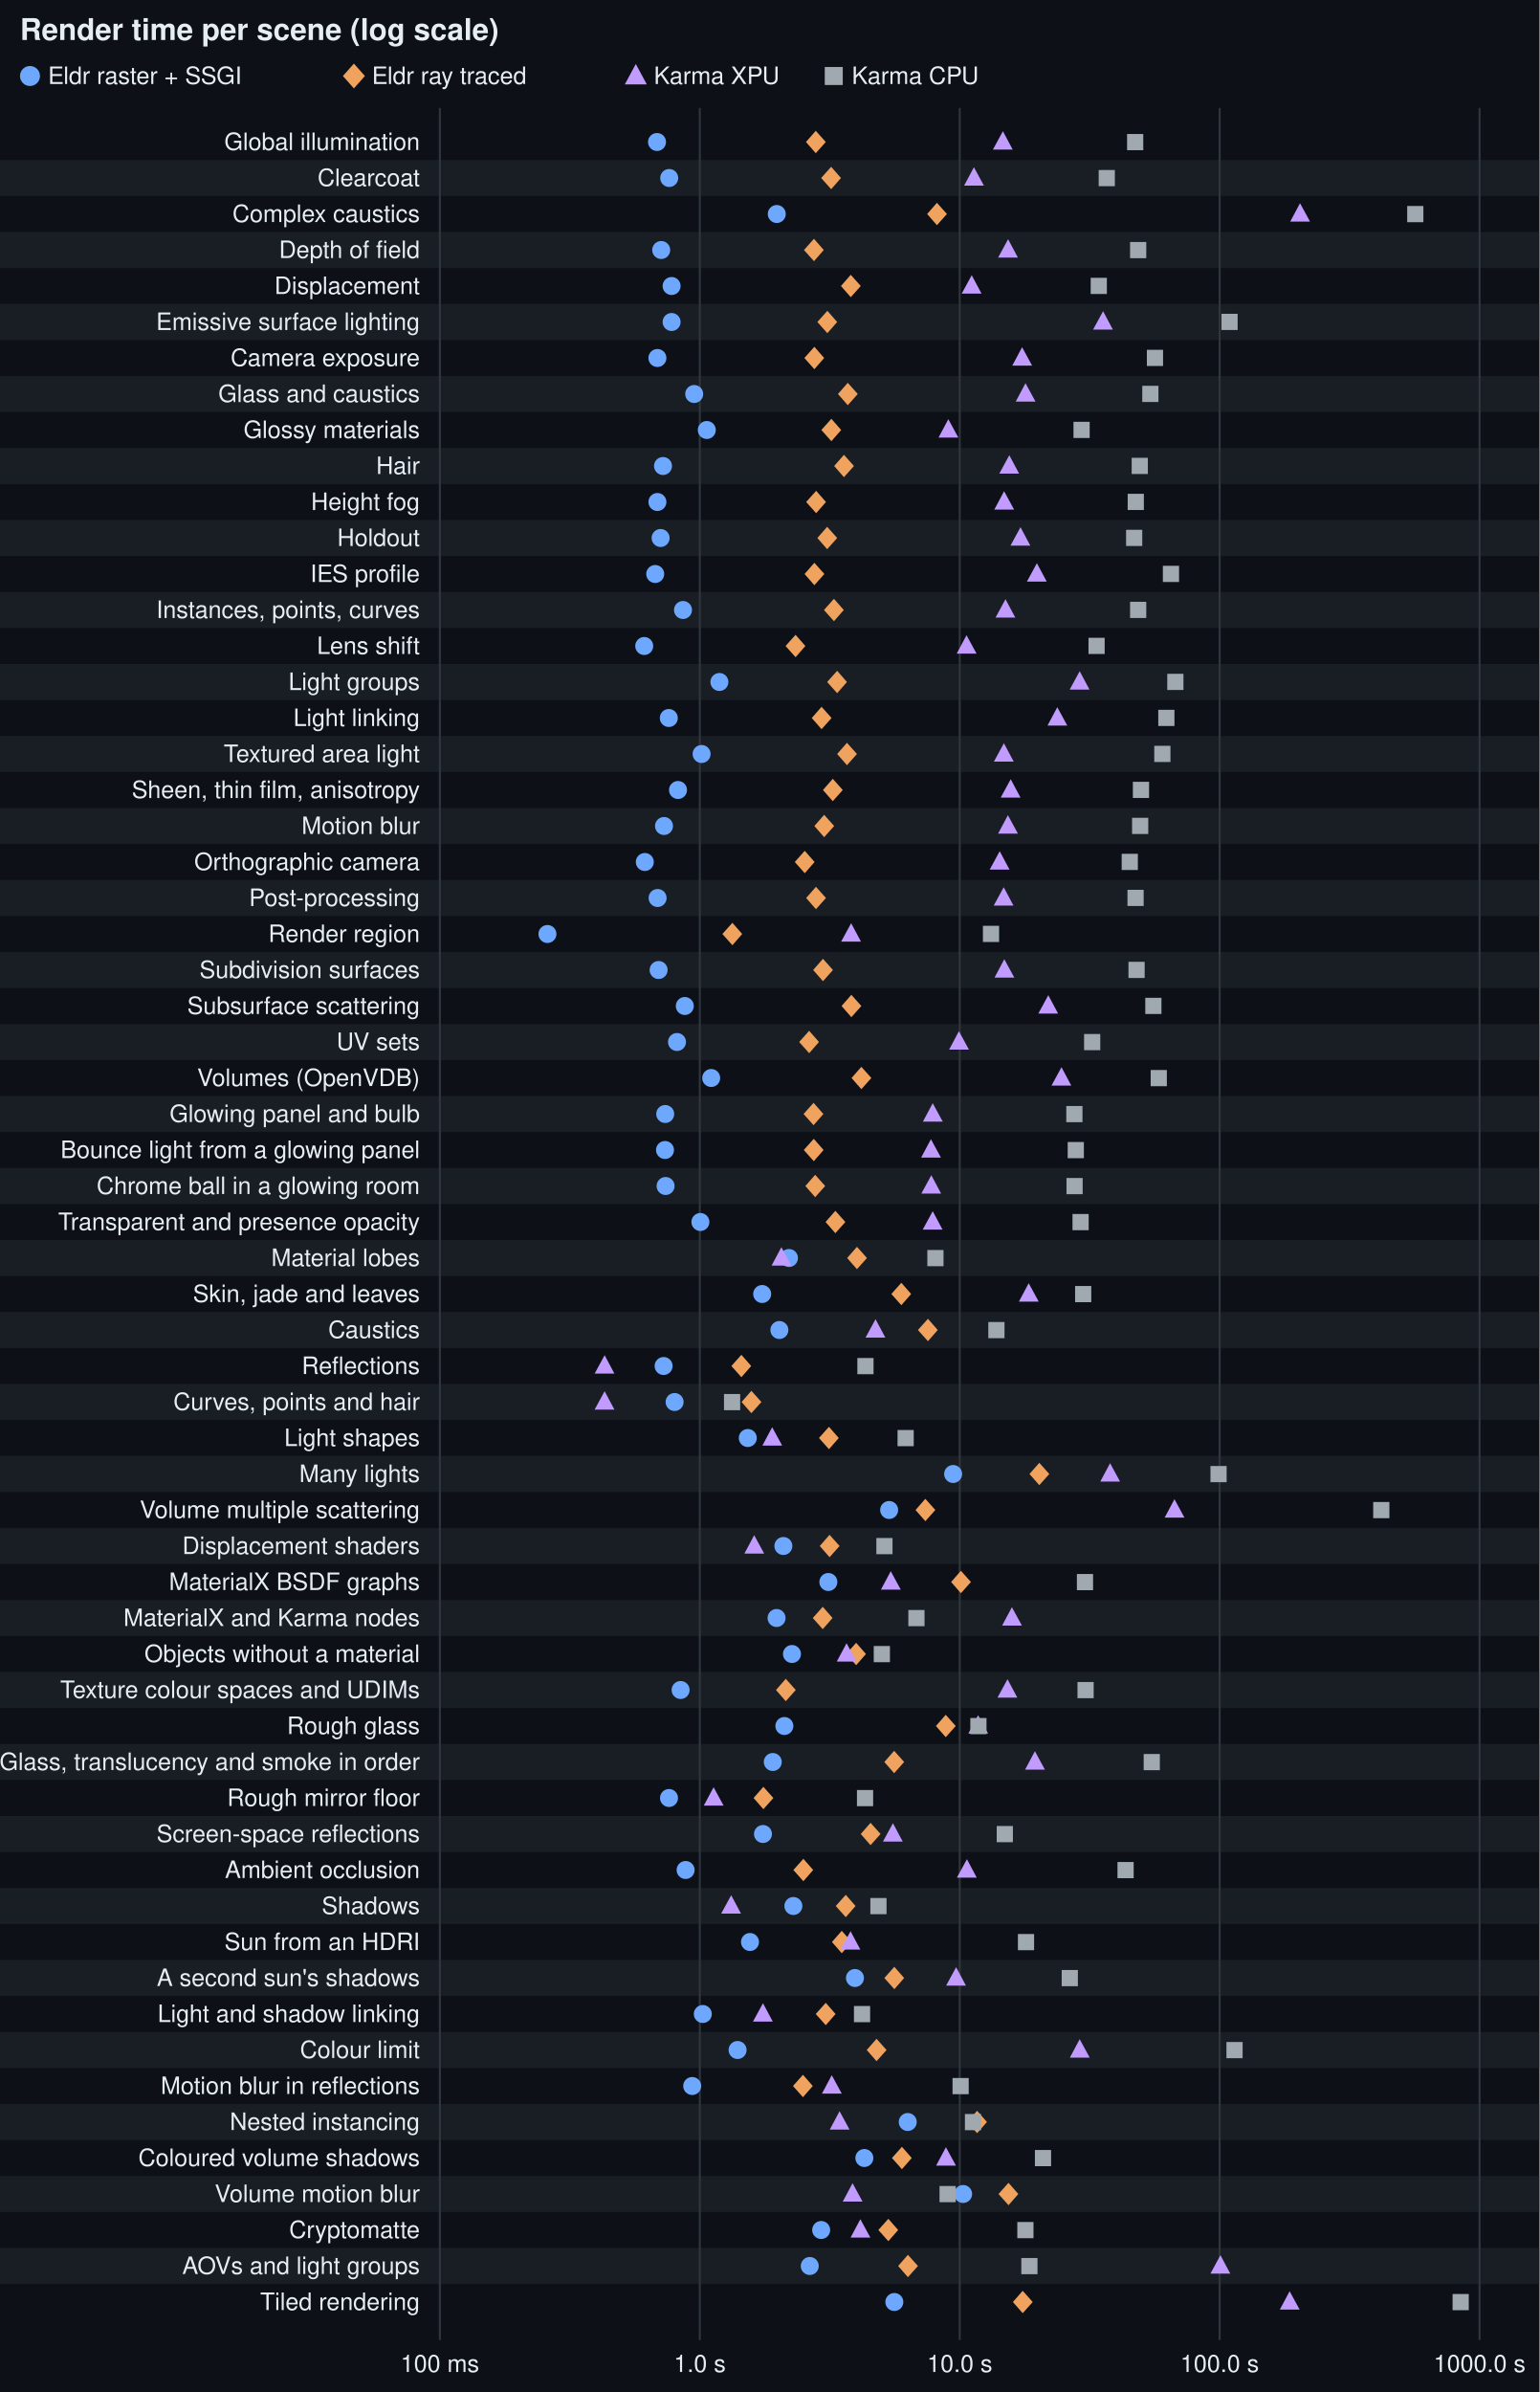
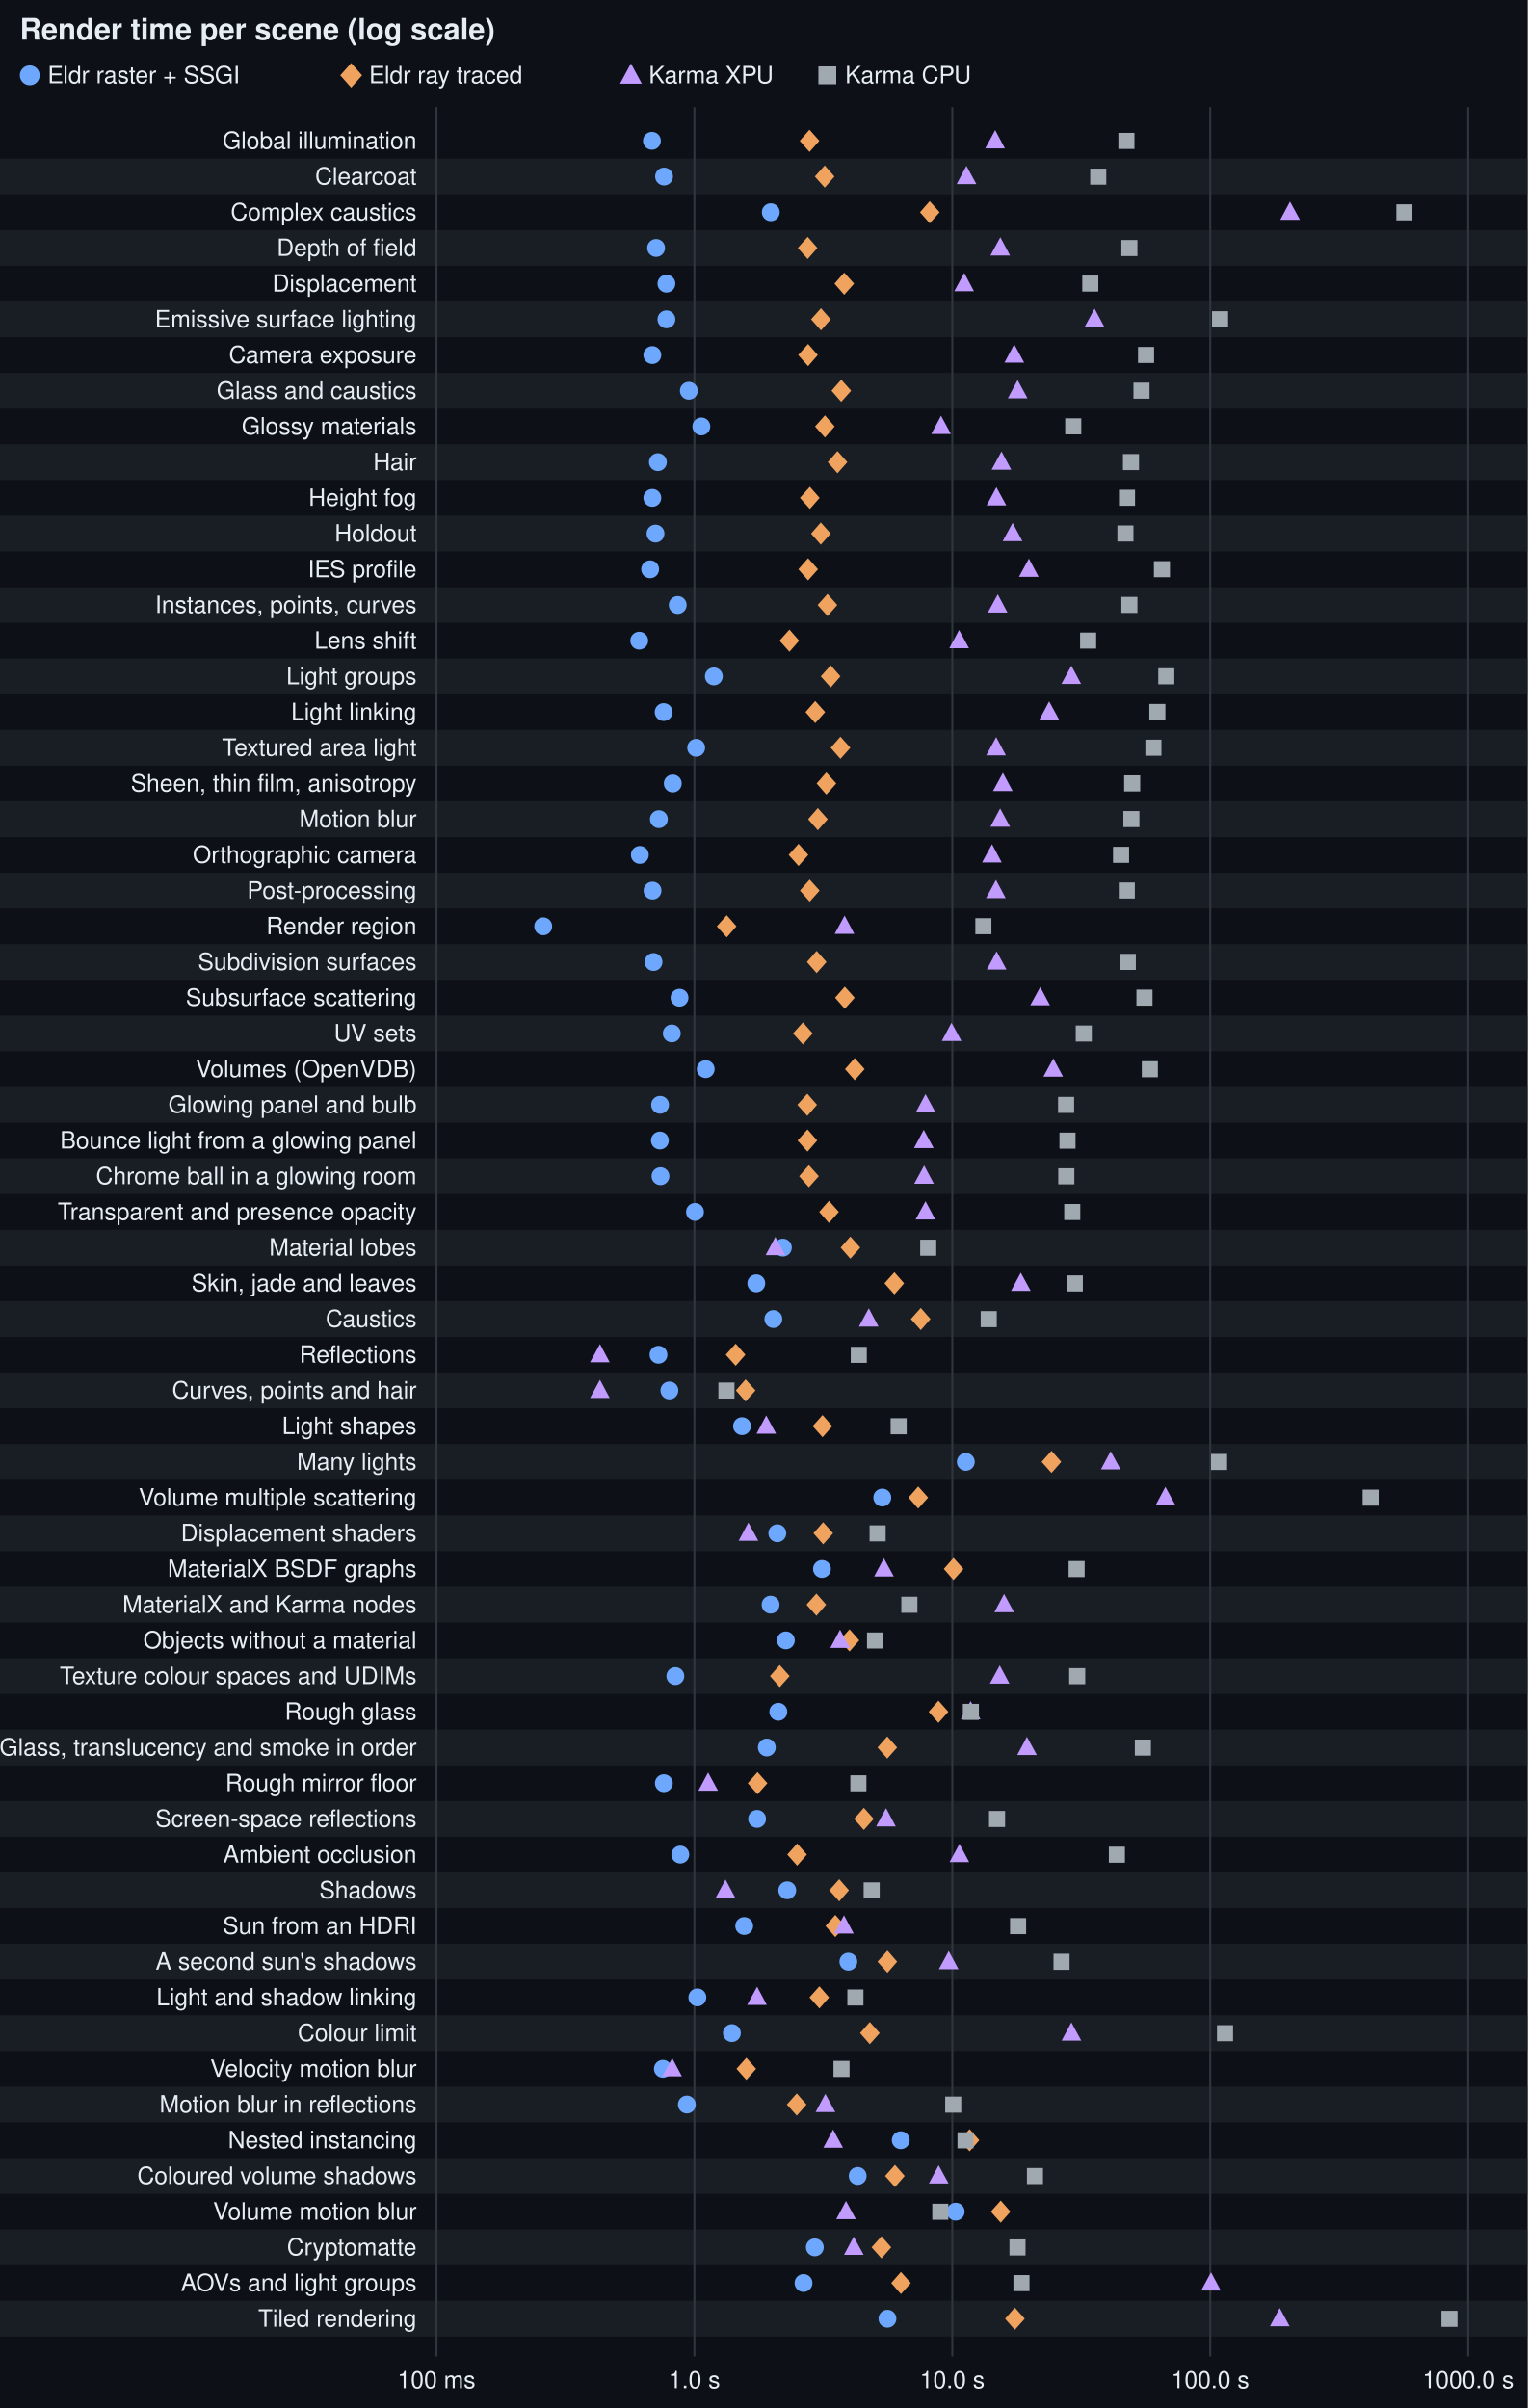
- <svg xmlns="http://www.w3.org/2000/svg" width="770" height="1196" viewBox="0 0 770 1196" font-family="-apple-system,Segoe UI,Helvetica,Arial,sans-serif" font-size="12">
+ <svg xmlns="http://www.w3.org/2000/svg" width="770" height="1214" viewBox="0 0 770 1214" font-family="-apple-system,Segoe UI,Helvetica,Arial,sans-serif" font-size="12">
  <rect width="100%" height="100%" fill="#0d1117" />
  <text x="10" y="20" font-size="15" font-weight="600" fill="#e6edf3">Render time per scene (log scale)</text>
  <circle cx="15.0" cy="38.0" r="5.0" fill="#6ea8fe" />
  <text x="24" y="42" fill="#e6edf3">Eldr raster + SSGI</text>
  <polygon points="177.0,31.8 182.5,38.0 177.0,44.2 171.5,38.0" fill="#f0a35e" />
  <text x="186" y="42" fill="#e6edf3">Eldr ray traced</text>
  <polygon points="318.0,32.0 323.5,42.2 312.5,42.2" fill="#c29bff" />
  <text x="327" y="42" fill="#e6edf3">Karma XPU</text>
  <rect x="412.5" y="33.5" width="9.0" height="9.0" fill="#a0a8b0" />
  <text x="426" y="42" fill="#e6edf3">Karma CPU</text>
-   <line x1="220.0" y1="54" x2="220.0" y2="1170" stroke="#30363d" />
-   <text x="220.0" y="1186" text-anchor="middle" fill="#e6edf3">100 ms</text>
-   <line x1="350.0" y1="54" x2="350.0" y2="1170" stroke="#30363d" />
-   <text x="350.0" y="1186" text-anchor="middle" fill="#e6edf3">1.0 s</text>
-   <line x1="480.0" y1="54" x2="480.0" y2="1170" stroke="#30363d" />
-   <text x="480.0" y="1186" text-anchor="middle" fill="#e6edf3">10.0 s</text>
-   <line x1="610.0" y1="54" x2="610.0" y2="1170" stroke="#30363d" />
-   <text x="610.0" y="1186" text-anchor="middle" fill="#e6edf3">100.0 s</text>
-   <line x1="740.0" y1="54" x2="740.0" y2="1170" stroke="#30363d" />
-   <text x="740.0" y="1186" text-anchor="middle" fill="#e6edf3">1000.0 s</text>
+   <line x1="220.0" y1="54" x2="220.0" y2="1188" stroke="#30363d" />
+   <text x="220.0" y="1204" text-anchor="middle" fill="#e6edf3">100 ms</text>
+   <line x1="350.0" y1="54" x2="350.0" y2="1188" stroke="#30363d" />
+   <text x="350.0" y="1204" text-anchor="middle" fill="#e6edf3">1.0 s</text>
+   <line x1="480.0" y1="54" x2="480.0" y2="1188" stroke="#30363d" />
+   <text x="480.0" y="1204" text-anchor="middle" fill="#e6edf3">10.0 s</text>
+   <line x1="610.0" y1="54" x2="610.0" y2="1188" stroke="#30363d" />
+   <text x="610.0" y="1204" text-anchor="middle" fill="#e6edf3">100.0 s</text>
+   <line x1="740.0" y1="54" x2="740.0" y2="1188" stroke="#30363d" />
+   <text x="740.0" y="1204" text-anchor="middle" fill="#e6edf3">1000.0 s</text>
  <text x="210" y="71.0" text-anchor="end" dominant-baseline="middle" fill="#e6edf3">Global illumination</text>
  <g>
    <circle cx="328.6" cy="71.0" r="4.5" fill="#6ea8fe" />
  </g>
  <g>
    <polygon points="408.0,65.4 413.0,71.0 408.0,76.6 403.1,71.0" fill="#f0a35e" />
  </g>
  <g>
    <polygon points="501.6,65.6 506.5,74.8 496.6,74.8" fill="#c29bff" />
  </g>
  <g>
    <rect x="563.7" y="67.0" width="8.1" height="8.1" fill="#a0a8b0" />
  </g>
  <rect x="0" y="80.0" width="770" height="18" fill="#30363d" opacity="0.35" />
  <text x="210" y="89.0" text-anchor="end" dominant-baseline="middle" fill="#e6edf3">Clearcoat</text>
  <g>
    <circle cx="334.7" cy="89.0" r="4.5" fill="#6ea8fe" />
  </g>
  <g>
    <polygon points="415.7,83.4 420.6,89.0 415.7,94.6 410.7,89.0" fill="#f0a35e" />
  </g>
  <g>
    <polygon points="487.1,83.6 492.1,92.8 482.2,92.8" fill="#c29bff" />
  </g>
  <g>
    <rect x="549.5" y="85.0" width="8.1" height="8.1" fill="#a0a8b0" />
  </g>
  <text x="210" y="107.0" text-anchor="end" dominant-baseline="middle" fill="#e6edf3">Complex caustics</text>
  <g>
    <circle cx="388.5" cy="107.0" r="4.5" fill="#6ea8fe" />
  </g>
  <g>
    <polygon points="468.6,101.4 473.6,107.0 468.6,112.6 463.7,107.0" fill="#f0a35e" />
  </g>
  <g>
    <polygon points="650.2,101.6 655.2,110.8 645.3,110.8" fill="#c29bff" />
  </g>
  <g>
    <rect x="703.8" y="103.0" width="8.1" height="8.1" fill="#a0a8b0" />
  </g>
  <rect x="0" y="116.0" width="770" height="18" fill="#30363d" opacity="0.35" />
  <text x="210" y="125.0" text-anchor="end" dominant-baseline="middle" fill="#e6edf3">Depth of field</text>
  <g>
    <circle cx="330.7" cy="125.0" r="4.5" fill="#6ea8fe" />
  </g>
  <g>
    <polygon points="407.1,119.4 412.0,125.0 407.1,130.6 402.1,125.0" fill="#f0a35e" />
  </g>
  <g>
    <polygon points="504.2,119.6 509.1,128.8 499.2,128.8" fill="#c29bff" />
  </g>
  <g>
    <rect x="565.2" y="121.0" width="8.1" height="8.1" fill="#a0a8b0" />
  </g>
  <text x="210" y="143.0" text-anchor="end" dominant-baseline="middle" fill="#e6edf3">Displacement</text>
  <g>
    <circle cx="335.9" cy="143.0" r="4.5" fill="#6ea8fe" />
  </g>
  <g>
    <polygon points="425.5,137.4 430.5,143.0 425.5,148.6 420.6,143.0" fill="#f0a35e" />
  </g>
  <g>
    <polygon points="486.0,137.6 490.9,146.8 481.0,146.8" fill="#c29bff" />
  </g>
  <g>
    <rect x="545.5" y="138.9" width="8.1" height="8.1" fill="#a0a8b0" />
  </g>
  <rect x="0" y="152.0" width="770" height="18" fill="#30363d" opacity="0.35" />
  <text x="210" y="161.0" text-anchor="end" dominant-baseline="middle" fill="#e6edf3">Emissive surface lighting</text>
  <g>
    <circle cx="335.9" cy="161.0" r="4.5" fill="#6ea8fe" />
  </g>
  <g>
    <polygon points="413.8,155.4 418.7,161.0 413.8,166.6 408.8,161.0" fill="#f0a35e" />
  </g>
  <g>
    <polygon points="551.7,155.6 556.6,164.8 546.7,164.8" fill="#c29bff" />
  </g>
  <g>
    <rect x="610.9" y="156.9" width="8.1" height="8.1" fill="#a0a8b0" />
  </g>
  <text x="210" y="179.0" text-anchor="end" dominant-baseline="middle" fill="#e6edf3">Camera exposure</text>
  <g>
    <circle cx="328.8" cy="179.0" r="4.5" fill="#6ea8fe" />
  </g>
  <g>
    <polygon points="407.3,173.4 412.2,179.0 407.3,184.6 402.3,179.0" fill="#f0a35e" />
  </g>
  <g>
    <polygon points="511.2,173.6 516.2,182.8 506.3,182.8" fill="#c29bff" />
  </g>
  <g>
    <rect x="573.6" y="174.9" width="8.1" height="8.1" fill="#a0a8b0" />
  </g>
  <rect x="0" y="188.0" width="770" height="18" fill="#30363d" opacity="0.35" />
  <text x="210" y="197.0" text-anchor="end" dominant-baseline="middle" fill="#e6edf3">Glass and caustics</text>
  <g>
    <circle cx="347.2" cy="197.0" r="4.5" fill="#6ea8fe" />
  </g>
  <g>
    <polygon points="424.0,191.4 429.0,197.0 424.0,202.6 419.1,197.0" fill="#f0a35e" />
  </g>
  <g>
    <polygon points="512.9,191.6 517.9,200.8 508.0,200.8" fill="#c29bff" />
  </g>
  <g>
    <rect x="571.3" y="192.9" width="8.1" height="8.1" fill="#a0a8b0" />
  </g>
  <text x="210" y="215.0" text-anchor="end" dominant-baseline="middle" fill="#e6edf3">Glossy materials</text>
  <g>
    <circle cx="353.5" cy="215.0" r="4.5" fill="#6ea8fe" />
  </g>
  <g>
    <polygon points="415.8,209.4 420.7,215.0 415.8,220.6 410.8,215.0" fill="#f0a35e" />
  </g>
  <g>
    <polygon points="474.3,209.6 479.3,218.8 469.4,218.8" fill="#c29bff" />
  </g>
  <g>
    <rect x="536.9" y="210.9" width="8.1" height="8.1" fill="#a0a8b0" />
  </g>
  <rect x="0" y="224.0" width="770" height="18" fill="#30363d" opacity="0.35" />
  <text x="210" y="233.0" text-anchor="end" dominant-baseline="middle" fill="#e6edf3">Hair</text>
  <g>
    <circle cx="331.6" cy="233.0" r="4.5" fill="#6ea8fe" />
  </g>
  <g>
    <polygon points="422.1,227.4 427.1,233.0 422.1,238.6 417.2,233.0" fill="#f0a35e" />
  </g>
  <g>
    <polygon points="504.8,227.6 509.7,236.8 499.8,236.8" fill="#c29bff" />
  </g>
  <g>
    <rect x="566.0" y="228.9" width="8.1" height="8.1" fill="#a0a8b0" />
  </g>
  <text x="210" y="251.0" text-anchor="end" dominant-baseline="middle" fill="#e6edf3">Height fog</text>
  <g>
    <circle cx="328.8" cy="251.0" r="4.5" fill="#6ea8fe" />
  </g>
  <g>
    <polygon points="408.2,245.4 413.1,251.0 408.2,256.6 403.2,251.0" fill="#f0a35e" />
  </g>
  <g>
    <polygon points="502.2,245.6 507.2,254.8 497.3,254.8" fill="#c29bff" />
  </g>
  <g>
    <rect x="564.0" y="246.9" width="8.1" height="8.1" fill="#a0a8b0" />
  </g>
  <rect x="0" y="260.0" width="770" height="18" fill="#30363d" opacity="0.35" />
  <text x="210" y="269.0" text-anchor="end" dominant-baseline="middle" fill="#e6edf3">Holdout</text>
  <g>
    <circle cx="330.4" cy="269.0" r="4.5" fill="#6ea8fe" />
  </g>
  <g>
    <polygon points="413.7,263.4 418.7,269.0 413.7,274.6 408.8,269.0" fill="#f0a35e" />
  </g>
  <g>
    <polygon points="510.4,263.6 515.3,272.8 505.4,272.8" fill="#c29bff" />
  </g>
  <g>
    <rect x="563.2" y="264.9" width="8.1" height="8.1" fill="#a0a8b0" />
  </g>
  <text x="210" y="287.0" text-anchor="end" dominant-baseline="middle" fill="#e6edf3">IES profile</text>
  <g>
    <circle cx="327.7" cy="287.0" r="4.5" fill="#6ea8fe" />
  </g>
  <g>
    <polygon points="407.3,281.4 412.3,287.0 407.3,292.6 402.4,287.0" fill="#f0a35e" />
  </g>
  <g>
    <polygon points="518.6,281.6 523.5,290.8 513.6,290.8" fill="#c29bff" />
  </g>
  <g>
    <rect x="581.6" y="282.9" width="8.1" height="8.1" fill="#a0a8b0" />
  </g>
  <rect x="0" y="296.0" width="770" height="18" fill="#30363d" opacity="0.35" />
  <text x="210" y="305.0" text-anchor="end" dominant-baseline="middle" fill="#e6edf3">Instances, points, curves</text>
  <g>
    <circle cx="341.6" cy="305.0" r="4.5" fill="#6ea8fe" />
  </g>
  <g>
    <polygon points="417.1,299.4 422.0,305.0 417.1,310.6 412.1,305.0" fill="#f0a35e" />
  </g>
  <g>
    <polygon points="502.9,299.6 507.8,308.8 497.9,308.8" fill="#c29bff" />
  </g>
  <g>
    <rect x="565.2" y="300.9" width="8.1" height="8.1" fill="#a0a8b0" />
  </g>
  <text x="210" y="323.0" text-anchor="end" dominant-baseline="middle" fill="#e6edf3">Lens shift</text>
  <g>
    <circle cx="322.2" cy="323.0" r="4.5" fill="#6ea8fe" />
  </g>
  <g>
    <polygon points="397.9,317.4 402.8,323.0 397.9,328.6 392.9,323.0" fill="#f0a35e" />
  </g>
  <g>
    <polygon points="483.4,317.6 488.4,326.8 478.5,326.8" fill="#c29bff" />
  </g>
  <g>
    <rect x="544.4" y="318.9" width="8.1" height="8.1" fill="#a0a8b0" />
  </g>
  <rect x="0" y="332.0" width="770" height="18" fill="#30363d" opacity="0.35" />
  <text x="210" y="341.0" text-anchor="end" dominant-baseline="middle" fill="#e6edf3">Light groups</text>
  <g>
    <circle cx="359.8" cy="341.0" r="4.5" fill="#6ea8fe" />
  </g>
  <g>
    <polygon points="418.7,335.4 423.6,341.0 418.7,346.6 413.7,341.0" fill="#f0a35e" />
  </g>
  <g>
    <polygon points="540.0,335.6 544.9,344.8 535.0,344.8" fill="#c29bff" />
  </g>
  <g>
    <rect x="583.8" y="336.9" width="8.1" height="8.1" fill="#a0a8b0" />
  </g>
  <text x="210" y="359.0" text-anchor="end" dominant-baseline="middle" fill="#e6edf3">Light linking</text>
  <g>
    <circle cx="334.5" cy="359.0" r="4.5" fill="#6ea8fe" />
  </g>
  <g>
    <polygon points="410.9,353.4 415.9,359.0 410.9,364.6 406.0,359.0" fill="#f0a35e" />
  </g>
  <g>
    <polygon points="528.8,353.6 533.8,362.8 523.9,362.8" fill="#c29bff" />
  </g>
  <g>
    <rect x="579.3" y="354.9" width="8.1" height="8.1" fill="#a0a8b0" />
  </g>
  <rect x="0" y="368.0" width="770" height="18" fill="#30363d" opacity="0.35" />
  <text x="210" y="377.0" text-anchor="end" dominant-baseline="middle" fill="#e6edf3">Textured area light</text>
  <g>
    <circle cx="350.9" cy="377.0" r="4.5" fill="#6ea8fe" />
  </g>
  <g>
    <polygon points="423.6,371.4 428.6,377.0 423.6,382.6 418.7,377.0" fill="#f0a35e" />
  </g>
  <g>
    <polygon points="502.1,371.6 507.0,380.8 497.1,380.8" fill="#c29bff" />
  </g>
  <g>
    <rect x="577.3" y="372.9" width="8.1" height="8.1" fill="#a0a8b0" />
  </g>
  <text x="210" y="395.0" text-anchor="end" dominant-baseline="middle" fill="#e6edf3">Sheen, thin film, anisotropy</text>
  <g>
    <circle cx="339.1" cy="395.0" r="4.5" fill="#6ea8fe" />
  </g>
  <g>
    <polygon points="416.5,389.4 421.5,395.0 416.5,400.6 411.6,395.0" fill="#f0a35e" />
  </g>
  <g>
    <polygon points="505.5,389.6 510.4,398.8 500.5,398.8" fill="#c29bff" />
  </g>
  <g>
    <rect x="566.6" y="390.9" width="8.1" height="8.1" fill="#a0a8b0" />
  </g>
  <rect x="0" y="404.0" width="770" height="18" fill="#30363d" opacity="0.35" />
  <text x="210" y="413.0" text-anchor="end" dominant-baseline="middle" fill="#e6edf3">Motion blur</text>
  <g>
    <circle cx="332.1" cy="413.0" r="4.5" fill="#6ea8fe" />
  </g>
  <g>
    <polygon points="412.2,407.4 417.2,413.0 412.2,418.6 407.3,413.0" fill="#f0a35e" />
  </g>
  <g>
    <polygon points="504.1,407.6 509.1,416.8 499.2,416.8" fill="#c29bff" />
  </g>
  <g>
    <rect x="566.2" y="408.9" width="8.1" height="8.1" fill="#a0a8b0" />
  </g>
  <text x="210" y="431.0" text-anchor="end" dominant-baseline="middle" fill="#e6edf3">Orthographic camera</text>
  <g>
    <circle cx="322.5" cy="431.0" r="4.5" fill="#6ea8fe" />
  </g>
  <g>
    <polygon points="402.5,425.4 407.4,431.0 402.5,436.6 397.5,431.0" fill="#f0a35e" />
  </g>
  <g>
    <polygon points="500.0,425.6 504.9,434.8 495.0,434.8" fill="#c29bff" />
  </g>
  <g>
    <rect x="561.0" y="426.9" width="8.1" height="8.1" fill="#a0a8b0" />
  </g>
  <rect x="0" y="440.0" width="770" height="18" fill="#30363d" opacity="0.35" />
  <text x="210" y="449.0" text-anchor="end" dominant-baseline="middle" fill="#e6edf3">Post-processing</text>
  <g>
    <circle cx="328.9" cy="449.0" r="4.5" fill="#6ea8fe" />
  </g>
  <g>
    <polygon points="408.1,443.4 413.1,449.0 408.1,454.6 403.2,449.0" fill="#f0a35e" />
  </g>
  <g>
    <polygon points="502.0,443.6 506.9,452.8 497.0,452.8" fill="#c29bff" />
  </g>
  <g>
    <rect x="563.9" y="444.9" width="8.1" height="8.1" fill="#a0a8b0" />
  </g>
  <text x="210" y="467.0" text-anchor="end" dominant-baseline="middle" fill="#e6edf3">Render region</text>
  <g>
    <circle cx="273.8" cy="467.0" r="4.5" fill="#6ea8fe" />
  </g>
  <g>
    <polygon points="366.3,461.4 371.2,467.0 366.3,472.6 361.3,467.0" fill="#f0a35e" />
  </g>
  <g>
    <polygon points="425.7,461.6 430.6,470.8 420.7,470.8" fill="#c29bff" />
  </g>
  <g>
    <rect x="491.6" y="462.9" width="8.1" height="8.1" fill="#a0a8b0" />
  </g>
  <rect x="0" y="476.0" width="770" height="18" fill="#30363d" opacity="0.35" />
  <text x="210" y="485.0" text-anchor="end" dominant-baseline="middle" fill="#e6edf3">Subdivision surfaces</text>
  <g>
    <circle cx="329.4" cy="485.0" r="4.5" fill="#6ea8fe" />
  </g>
  <g>
    <polygon points="411.6,479.4 416.6,485.0 411.6,490.6 406.7,485.0" fill="#f0a35e" />
  </g>
  <g>
    <polygon points="502.3,479.6 507.3,488.8 497.4,488.8" fill="#c29bff" />
  </g>
  <g>
    <rect x="564.4" y="480.9" width="8.1" height="8.1" fill="#a0a8b0" />
  </g>
  <text x="210" y="503.0" text-anchor="end" dominant-baseline="middle" fill="#e6edf3">Subsurface scattering</text>
  <g>
    <circle cx="342.5" cy="503.0" r="4.5" fill="#6ea8fe" />
  </g>
  <g>
    <polygon points="425.8,497.4 430.8,503.0 425.8,508.6 420.9,503.0" fill="#f0a35e" />
  </g>
  <g>
    <polygon points="524.3,497.6 529.2,506.8 519.3,506.8" fill="#c29bff" />
  </g>
  <g>
    <rect x="572.8" y="498.9" width="8.1" height="8.1" fill="#a0a8b0" />
  </g>
  <rect x="0" y="512.0" width="770" height="18" fill="#30363d" opacity="0.35" />
  <text x="210" y="521.0" text-anchor="end" dominant-baseline="middle" fill="#e6edf3">UV sets</text>
  <g>
    <circle cx="338.6" cy="521.0" r="4.5" fill="#6ea8fe" />
  </g>
  <g>
    <polygon points="404.7,515.4 409.6,521.0 404.7,526.6 399.7,521.0" fill="#f0a35e" />
  </g>
  <g>
    <polygon points="479.6,515.6 484.6,524.8 474.7,524.8" fill="#c29bff" />
  </g>
  <g>
    <rect x="542.2" y="517.0" width="8.1" height="8.1" fill="#a0a8b0" />
  </g>
  <text x="210" y="539.0" text-anchor="end" dominant-baseline="middle" fill="#e6edf3">Volumes (OpenVDB)</text>
  <g>
    <circle cx="355.7" cy="539.0" r="4.5" fill="#6ea8fe" />
  </g>
  <g>
    <polygon points="430.8,533.4 435.8,539.0 430.8,544.6 425.9,539.0" fill="#f0a35e" />
  </g>
  <g>
    <polygon points="530.9,533.6 535.8,542.8 525.9,542.8" fill="#c29bff" />
  </g>
  <g>
    <rect x="575.5" y="535.0" width="8.1" height="8.1" fill="#a0a8b0" />
  </g>
  <rect x="0" y="548.0" width="770" height="18" fill="#30363d" opacity="0.35" />
  <text x="210" y="557.0" text-anchor="end" dominant-baseline="middle" fill="#e6edf3">Glowing panel and bulb</text>
  <g>
    <circle cx="332.7" cy="557.0" r="4.5" fill="#6ea8fe" />
  </g>
  <g>
    <polygon points="406.9,551.4 411.8,557.0 406.9,562.6 401.9,557.0" fill="#f0a35e" />
  </g>
  <g>
    <polygon points="466.5,551.6 471.5,560.8 461.6,560.8" fill="#c29bff" />
  </g>
  <g>
    <rect x="533.3" y="553.0" width="8.1" height="8.1" fill="#a0a8b0" />
  </g>
  <text x="210" y="575.0" text-anchor="end" dominant-baseline="middle" fill="#e6edf3">Bounce light from a glowing panel</text>
  <g>
    <circle cx="332.6" cy="575.0" r="4.5" fill="#6ea8fe" />
  </g>
  <g>
    <polygon points="407.0,569.4 411.9,575.0 407.0,580.6 402.0,575.0" fill="#f0a35e" />
  </g>
  <g>
    <polygon points="465.6,569.6 470.6,578.8 460.7,578.8" fill="#c29bff" />
  </g>
  <g>
    <rect x="534.0" y="571.0" width="8.1" height="8.1" fill="#a0a8b0" />
  </g>
  <rect x="0" y="584.0" width="770" height="18" fill="#30363d" opacity="0.35" />
  <text x="210" y="593.0" text-anchor="end" dominant-baseline="middle" fill="#e6edf3">Chrome ball in a glowing room</text>
  <g>
    <circle cx="332.9" cy="593.0" r="4.5" fill="#6ea8fe" />
  </g>
  <g>
    <polygon points="407.7,587.4 412.7,593.0 407.7,598.6 402.8,593.0" fill="#f0a35e" />
  </g>
  <g>
    <polygon points="465.8,587.6 470.7,596.8 460.8,596.8" fill="#c29bff" />
  </g>
  <g>
    <rect x="533.4" y="589.0" width="8.1" height="8.1" fill="#a0a8b0" />
  </g>
  <text x="210" y="611.0" text-anchor="end" dominant-baseline="middle" fill="#e6edf3">Transparent and presence opacity</text>
  <g>
    <circle cx="350.3" cy="611.0" r="4.5" fill="#6ea8fe" />
  </g>
  <g>
    <polygon points="417.8,605.4 422.8,611.0 417.8,616.6 412.9,611.0" fill="#f0a35e" />
  </g>
  <g>
    <polygon points="466.5,605.6 471.4,614.8 461.5,614.8" fill="#c29bff" />
  </g>
  <g>
    <rect x="536.4" y="607.0" width="8.1" height="8.1" fill="#a0a8b0" />
  </g>
  <rect x="0" y="620.0" width="770" height="18" fill="#30363d" opacity="0.35" />
  <text x="210" y="629.0" text-anchor="end" dominant-baseline="middle" fill="#e6edf3">Material lobes</text>
  <g>
    <circle cx="394.6" cy="629.0" r="4.5" fill="#6ea8fe" />
  </g>
  <g>
    <polygon points="428.6,623.4 433.6,629.0 428.6,634.6 423.7,629.0" fill="#f0a35e" />
  </g>
  <g>
    <polygon points="390.8,623.6 395.8,632.8 385.9,632.8" fill="#c29bff" />
  </g>
  <g>
    <rect x="463.8" y="625.0" width="8.1" height="8.1" fill="#a0a8b0" />
  </g>
  <text x="210" y="647.0" text-anchor="end" dominant-baseline="middle" fill="#e6edf3">Skin, jade and leaves</text>
  <g>
    <circle cx="381.2" cy="647.0" r="4.5" fill="#6ea8fe" />
  </g>
  <g>
    <polygon points="450.8,641.4 455.7,647.0 450.8,652.6 445.8,647.0" fill="#f0a35e" />
  </g>
  <g>
    <polygon points="514.5,641.6 519.5,650.8 509.6,650.8" fill="#c29bff" />
  </g>
  <g>
    <rect x="537.7" y="643.0" width="8.1" height="8.1" fill="#a0a8b0" />
  </g>
  <rect x="0" y="656.0" width="770" height="18" fill="#30363d" opacity="0.35" />
  <text x="210" y="665.0" text-anchor="end" dominant-baseline="middle" fill="#e6edf3">Caustics</text>
  <g>
    <circle cx="389.8" cy="665.0" r="4.5" fill="#6ea8fe" />
  </g>
  <g>
    <polygon points="464.1,659.4 469.0,665.0 464.1,670.6 459.1,665.0" fill="#f0a35e" />
  </g>
  <g>
    <polygon points="437.9,659.6 442.8,668.8 432.9,668.8" fill="#c29bff" />
  </g>
  <g>
    <rect x="494.3" y="661.0" width="8.1" height="8.1" fill="#a0a8b0" />
  </g>
  <text x="210" y="683.0" text-anchor="end" dominant-baseline="middle" fill="#e6edf3">Reflections</text>
  <g>
    <circle cx="331.9" cy="683.0" r="4.5" fill="#6ea8fe" />
  </g>
  <g>
    <polygon points="370.8,677.4 375.7,683.0 370.8,688.6 365.8,683.0" fill="#f0a35e" />
  </g>
  <g>
    <polygon points="302.4,677.6 307.3,686.8 297.4,686.8" fill="#c29bff" />
  </g>
  <g>
    <rect x="428.8" y="679.0" width="8.1" height="8.1" fill="#a0a8b0" />
  </g>
  <rect x="0" y="692.0" width="770" height="18" fill="#30363d" opacity="0.35" />
  <text x="210" y="701.0" text-anchor="end" dominant-baseline="middle" fill="#e6edf3">Curves, points and hair</text>
  <g>
    <circle cx="337.4" cy="701.0" r="4.5" fill="#6ea8fe" />
  </g>
  <g>
    <polygon points="375.8,695.4 380.8,701.0 375.8,706.6 370.9,701.0" fill="#f0a35e" />
  </g>
  <g>
    <polygon points="302.4,695.6 307.3,704.8 297.4,704.8" fill="#c29bff" />
  </g>
  <g>
    <rect x="362.1" y="697.0" width="8.1" height="8.1" fill="#a0a8b0" />
  </g>
  <text x="210" y="719.0" text-anchor="end" dominant-baseline="middle" fill="#e6edf3">Light shapes</text>
  <g>
    <circle cx="374.0" cy="719.0" r="4.5" fill="#6ea8fe" />
  </g>
  <g>
    <polygon points="414.6,713.4 419.5,719.0 414.6,724.6 409.6,719.0" fill="#f0a35e" />
  </g>
  <g>
    <polygon points="386.2,713.6 391.2,722.8 381.3,722.8" fill="#c29bff" />
  </g>
  <g>
    <rect x="448.9" y="715.0" width="8.1" height="8.1" fill="#a0a8b0" />
  </g>
  <rect x="0" y="728.0" width="770" height="18" fill="#30363d" opacity="0.35" />
  <text x="210" y="737.0" text-anchor="end" dominant-baseline="middle" fill="#e6edf3">Many lights</text>
  <g>
-     <circle cx="476.7" cy="737.0" r="4.5" fill="#6ea8fe" />
-   </g>
-   <g>
-     <polygon points="519.8,731.4 524.8,737.0 519.8,742.6 514.9,737.0" fill="#f0a35e" />
-   </g>
-   <g>
-     <polygon points="555.2,731.6 560.2,740.8 550.3,740.8" fill="#c29bff" />
-   </g>
-   <g>
-     <rect x="605.4" y="733.0" width="8.1" height="8.1" fill="#a0a8b0" />
+     <circle cx="486.8" cy="737.0" r="4.5" fill="#6ea8fe" />
+   </g>
+   <g>
+     <polygon points="530.0,731.4 534.9,737.0 530.0,742.6 525.0,737.0" fill="#f0a35e" />
+   </g>
+   <g>
+     <polygon points="559.8,731.6 564.8,740.8 554.9,740.8" fill="#c29bff" />
+   </g>
+   <g>
+     <rect x="610.4" y="733.0" width="8.1" height="8.1" fill="#a0a8b0" />
  </g>
  <text x="210" y="755.0" text-anchor="end" dominant-baseline="middle" fill="#e6edf3">Volume multiple scattering</text>
  <g>
    <circle cx="444.7" cy="755.0" r="4.5" fill="#6ea8fe" />
  </g>
  <g>
    <polygon points="462.8,749.4 467.8,755.0 462.8,760.6 457.9,755.0" fill="#f0a35e" />
  </g>
  <g>
    <polygon points="587.4,749.6 592.4,758.8 582.5,758.8" fill="#c29bff" />
  </g>
  <g>
    <rect x="686.8" y="751.0" width="8.1" height="8.1" fill="#a0a8b0" />
  </g>
  <rect x="0" y="764.0" width="770" height="18" fill="#30363d" opacity="0.35" />
  <text x="210" y="773.0" text-anchor="end" dominant-baseline="middle" fill="#e6edf3">Displacement shaders</text>
  <g>
    <circle cx="391.8" cy="773.0" r="4.5" fill="#6ea8fe" />
  </g>
  <g>
    <polygon points="414.9,767.4 419.9,773.0 414.9,778.6 410.0,773.0" fill="#f0a35e" />
  </g>
  <g>
    <polygon points="377.2,767.6 382.2,776.8 372.3,776.8" fill="#c29bff" />
  </g>
  <g>
    <rect x="438.3" y="769.0" width="8.1" height="8.1" fill="#a0a8b0" />
  </g>
  <text x="210" y="791.0" text-anchor="end" dominant-baseline="middle" fill="#e6edf3">MaterialX BSDF graphs</text>
  <g>
    <circle cx="414.3" cy="791.0" r="4.5" fill="#6ea8fe" />
  </g>
  <g>
    <polygon points="480.6,785.4 485.6,791.0 480.6,796.6 475.7,791.0" fill="#f0a35e" />
  </g>
  <g>
    <polygon points="445.5,785.6 450.5,794.8 440.6,794.8" fill="#c29bff" />
  </g>
  <g>
    <rect x="538.6" y="787.0" width="8.1" height="8.1" fill="#a0a8b0" />
  </g>
  <rect x="0" y="800.0" width="770" height="18" fill="#30363d" opacity="0.35" />
  <text x="210" y="809.0" text-anchor="end" dominant-baseline="middle" fill="#e6edf3">MaterialX and Karma nodes</text>
  <g>
    <circle cx="388.4" cy="809.0" r="4.5" fill="#6ea8fe" />
  </g>
  <g>
    <polygon points="411.5,803.4 416.4,809.0 411.5,814.6 406.5,809.0" fill="#f0a35e" />
  </g>
  <g>
    <polygon points="506.1,803.6 511.1,812.8 501.2,812.8" fill="#c29bff" />
  </g>
  <g>
    <rect x="454.3" y="805.0" width="8.1" height="8.1" fill="#a0a8b0" />
  </g>
  <text x="210" y="827.0" text-anchor="end" dominant-baseline="middle" fill="#e6edf3">Objects without a material</text>
  <g>
    <circle cx="396.1" cy="827.0" r="4.5" fill="#6ea8fe" />
  </g>
  <g>
    <polygon points="428.2,821.4 433.1,827.0 428.2,832.6 423.2,827.0" fill="#f0a35e" />
  </g>
  <g>
    <polygon points="423.4,821.6 428.4,830.8 418.5,830.8" fill="#c29bff" />
  </g>
  <g>
    <rect x="437.0" y="823.0" width="8.1" height="8.1" fill="#a0a8b0" />
  </g>
  <rect x="0" y="836.0" width="770" height="18" fill="#30363d" opacity="0.35" />
  <text x="210" y="845.0" text-anchor="end" dominant-baseline="middle" fill="#e6edf3">Texture colour spaces and UDIMs</text>
  <g>
    <circle cx="340.4" cy="845.0" r="4.5" fill="#6ea8fe" />
  </g>
  <g>
    <polygon points="393.0,839.4 398.0,845.0 393.0,850.6 388.1,845.0" fill="#f0a35e" />
  </g>
  <g>
    <polygon points="503.9,839.6 508.8,848.8 498.9,848.8" fill="#c29bff" />
  </g>
  <g>
    <rect x="538.9" y="841.0" width="8.1" height="8.1" fill="#a0a8b0" />
  </g>
  <text x="210" y="863.0" text-anchor="end" dominant-baseline="middle" fill="#e6edf3">Rough glass</text>
  <g>
    <circle cx="392.3" cy="863.0" r="4.5" fill="#6ea8fe" />
  </g>
  <g>
    <polygon points="473.0,857.4 478.0,863.0 473.0,868.6 468.1,863.0" fill="#f0a35e" />
  </g>
  <g>
    <polygon points="489.2,857.6 494.2,866.8 484.3,866.8" fill="#c29bff" />
  </g>
  <g>
    <rect x="485.3" y="859.0" width="8.1" height="8.1" fill="#a0a8b0" />
  </g>
  <rect x="0" y="872.0" width="770" height="18" fill="#30363d" opacity="0.35" />
  <text x="210" y="881.0" text-anchor="end" dominant-baseline="middle" fill="#e6edf3">Glass, translucency and smoke in order</text>
  <g>
    <circle cx="386.5" cy="881.0" r="4.5" fill="#6ea8fe" />
  </g>
  <g>
    <polygon points="447.2,875.4 452.2,881.0 447.2,886.6 442.3,881.0" fill="#f0a35e" />
  </g>
  <g>
    <polygon points="517.6,875.6 522.6,884.8 512.7,884.8" fill="#c29bff" />
  </g>
  <g>
    <rect x="572.0" y="877.0" width="8.1" height="8.1" fill="#a0a8b0" />
  </g>
  <text x="210" y="899.0" text-anchor="end" dominant-baseline="middle" fill="#e6edf3">Rough mirror floor</text>
  <g>
    <circle cx="334.6" cy="899.0" r="4.5" fill="#6ea8fe" />
  </g>
  <g>
    <polygon points="381.8,893.4 386.8,899.0 381.8,904.6 376.9,899.0" fill="#f0a35e" />
  </g>
  <g>
    <polygon points="356.9,893.6 361.9,902.8 352.0,902.8" fill="#c29bff" />
  </g>
  <g>
    <rect x="428.6" y="895.0" width="8.1" height="8.1" fill="#a0a8b0" />
  </g>
  <rect x="0" y="908.0" width="770" height="18" fill="#30363d" opacity="0.35" />
  <text x="210" y="917.0" text-anchor="end" dominant-baseline="middle" fill="#e6edf3">Screen-space reflections</text>
  <g>
    <circle cx="381.6" cy="917.0" r="4.5" fill="#6ea8fe" />
  </g>
  <g>
    <polygon points="435.4,911.4 440.4,917.0 435.4,922.6 430.5,917.0" fill="#f0a35e" />
  </g>
  <g>
    <polygon points="446.6,911.6 451.5,920.8 441.6,920.8" fill="#c29bff" />
  </g>
  <g>
    <rect x="498.5" y="913.0" width="8.1" height="8.1" fill="#a0a8b0" />
  </g>
  <text x="210" y="935.0" text-anchor="end" dominant-baseline="middle" fill="#e6edf3">Ambient occlusion</text>
  <g>
    <circle cx="342.9" cy="935.0" r="4.5" fill="#6ea8fe" />
  </g>
  <g>
    <polygon points="401.8,929.4 406.7,935.0 401.8,940.6 396.8,935.0" fill="#f0a35e" />
  </g>
  <g>
    <polygon points="483.6,929.6 488.5,938.8 478.6,938.8" fill="#c29bff" />
  </g>
  <g>
    <rect x="558.9" y="931.0" width="8.1" height="8.1" fill="#a0a8b0" />
  </g>
  <rect x="0" y="944.0" width="770" height="18" fill="#30363d" opacity="0.35" />
  <text x="210" y="953.0" text-anchor="end" dominant-baseline="middle" fill="#e6edf3">Shadows</text>
  <g>
    <circle cx="396.8" cy="953.0" r="4.5" fill="#6ea8fe" />
  </g>
  <g>
    <polygon points="423.0,947.4 427.9,953.0 423.0,958.6 418.0,953.0" fill="#f0a35e" />
  </g>
  <g>
    <polygon points="365.7,947.6 370.6,956.8 360.7,956.8" fill="#c29bff" />
  </g>
  <g>
    <rect x="435.3" y="949.0" width="8.1" height="8.1" fill="#a0a8b0" />
  </g>
  <text x="210" y="971.0" text-anchor="end" dominant-baseline="middle" fill="#e6edf3">Sun from an HDRI</text>
  <g>
    <circle cx="375.1" cy="971.0" r="4.5" fill="#6ea8fe" />
  </g>
  <g>
    <polygon points="421.0,965.4 426.0,971.0 421.0,976.6 416.1,971.0" fill="#f0a35e" />
  </g>
  <g>
    <polygon points="425.4,965.6 430.3,974.8 420.4,974.8" fill="#c29bff" />
  </g>
  <g>
    <rect x="509.1" y="967.0" width="8.1" height="8.1" fill="#a0a8b0" />
  </g>
  <rect x="0" y="980.0" width="770" height="18" fill="#30363d" opacity="0.35" />
  <text x="210" y="989.0" text-anchor="end" dominant-baseline="middle" fill="#e6edf3">A second sun's shadows</text>
  <g>
    <circle cx="427.6" cy="989.0" r="4.5" fill="#6ea8fe" />
  </g>
  <g>
    <polygon points="447.3,983.4 452.2,989.0 447.3,994.6 442.3,989.0" fill="#f0a35e" />
  </g>
  <g>
    <polygon points="478.2,983.6 483.1,992.8 473.2,992.8" fill="#c29bff" />
  </g>
  <g>
    <rect x="531.0" y="985.0" width="8.1" height="8.1" fill="#a0a8b0" />
  </g>
  <text x="210" y="1007.0" text-anchor="end" dominant-baseline="middle" fill="#e6edf3">Light and shadow linking</text>
  <g>
    <circle cx="351.5" cy="1007.0" r="4.5" fill="#6ea8fe" />
  </g>
  <g>
    <polygon points="413.0,1001.4 417.9,1007.0 413.0,1012.6 408.0,1007.0" fill="#f0a35e" />
  </g>
  <g>
    <polygon points="381.6,1001.6 386.5,1010.8 376.6,1010.8" fill="#c29bff" />
  </g>
  <g>
    <rect x="427.1" y="1003.0" width="8.1" height="8.1" fill="#a0a8b0" />
  </g>
  <rect x="0" y="1016.0" width="770" height="18" fill="#30363d" opacity="0.35" />
  <text x="210" y="1025.0" text-anchor="end" dominant-baseline="middle" fill="#e6edf3">Colour limit</text>
  <g>
    <circle cx="368.9" cy="1025.0" r="4.5" fill="#6ea8fe" />
  </g>
  <g>
    <polygon points="438.4,1019.4 443.4,1025.0 438.4,1030.6 433.5,1025.0" fill="#f0a35e" />
  </g>
  <g>
    <polygon points="540.0,1019.6 545.0,1028.8 535.1,1028.8" fill="#c29bff" />
  </g>
  <g>
    <rect x="613.4" y="1021.0" width="8.1" height="8.1" fill="#a0a8b0" />
  </g>
-   <text x="210" y="1043.0" text-anchor="end" dominant-baseline="middle" fill="#e6edf3">Motion blur in reflections</text>
-   <g>
-     <circle cx="346.2" cy="1043.0" r="4.5" fill="#6ea8fe" />
-   </g>
-   <g>
-     <polygon points="401.6,1037.4 406.5,1043.0 401.6,1048.6 396.6,1043.0" fill="#f0a35e" />
-   </g>
-   <g>
-     <polygon points="416.0,1037.6 421.0,1046.8 411.1,1046.8" fill="#c29bff" />
-   </g>
-   <g>
-     <rect x="476.4" y="1039.0" width="8.1" height="8.1" fill="#a0a8b0" />
+   <text x="210" y="1043.0" text-anchor="end" dominant-baseline="middle" fill="#e6edf3">Velocity motion blur</text>
+   <g>
+     <circle cx="334.1" cy="1043.0" r="4.5" fill="#6ea8fe" />
+   </g>
+   <g>
+     <polygon points="376.2,1037.4 381.1,1043.0 376.2,1048.6 371.2,1043.0" fill="#f0a35e" />
+   </g>
+   <g>
+     <polygon points="338.8,1037.6 343.7,1046.8 333.8,1046.8" fill="#c29bff" />
+   </g>
+   <g>
+     <rect x="420.1" y="1039.0" width="8.1" height="8.1" fill="#a0a8b0" />
  </g>
  <rect x="0" y="1052.0" width="770" height="18" fill="#30363d" opacity="0.35" />
-   <text x="210" y="1061.0" text-anchor="end" dominant-baseline="middle" fill="#e6edf3">Nested instancing</text>
-   <g>
-     <circle cx="454.0" cy="1061.0" r="4.5" fill="#6ea8fe" />
-   </g>
-   <g>
-     <polygon points="488.7,1055.4 493.6,1061.0 488.7,1066.6 483.7,1061.0" fill="#f0a35e" />
-   </g>
-   <g>
-     <polygon points="419.9,1055.6 424.9,1064.8 415.0,1064.8" fill="#c29bff" />
-   </g>
-   <g>
-     <rect x="482.6" y="1057.0" width="8.1" height="8.1" fill="#a0a8b0" />
-   </g>
-   <text x="210" y="1079.0" text-anchor="end" dominant-baseline="middle" fill="#e6edf3">Coloured volume shadows</text>
-   <g>
-     <circle cx="432.3" cy="1079.0" r="4.5" fill="#6ea8fe" />
-   </g>
-   <g>
-     <polygon points="451.1,1073.4 456.0,1079.0 451.1,1084.6 446.1,1079.0" fill="#f0a35e" />
-   </g>
-   <g>
-     <polygon points="473.1,1073.6 478.1,1082.8 468.2,1082.8" fill="#c29bff" />
-   </g>
-   <g>
-     <rect x="517.6" y="1075.0" width="8.1" height="8.1" fill="#a0a8b0" />
+   <text x="210" y="1061.0" text-anchor="end" dominant-baseline="middle" fill="#e6edf3">Motion blur in reflections</text>
+   <g>
+     <circle cx="346.2" cy="1061.0" r="4.5" fill="#6ea8fe" />
+   </g>
+   <g>
+     <polygon points="401.6,1055.4 406.5,1061.0 401.6,1066.6 396.6,1061.0" fill="#f0a35e" />
+   </g>
+   <g>
+     <polygon points="416.0,1055.6 421.0,1064.8 411.1,1064.8" fill="#c29bff" />
+   </g>
+   <g>
+     <rect x="476.4" y="1057.0" width="8.1" height="8.1" fill="#a0a8b0" />
+   </g>
+   <text x="210" y="1079.0" text-anchor="end" dominant-baseline="middle" fill="#e6edf3">Nested instancing</text>
+   <g>
+     <circle cx="454.0" cy="1079.0" r="4.5" fill="#6ea8fe" />
+   </g>
+   <g>
+     <polygon points="488.7,1073.4 493.6,1079.0 488.7,1084.6 483.7,1079.0" fill="#f0a35e" />
+   </g>
+   <g>
+     <polygon points="419.9,1073.6 424.9,1082.8 415.0,1082.8" fill="#c29bff" />
+   </g>
+   <g>
+     <rect x="482.6" y="1075.0" width="8.1" height="8.1" fill="#a0a8b0" />
  </g>
  <rect x="0" y="1088.0" width="770" height="18" fill="#30363d" opacity="0.35" />
-   <text x="210" y="1097.0" text-anchor="end" dominant-baseline="middle" fill="#e6edf3">Volume motion blur</text>
-   <g>
-     <circle cx="481.7" cy="1097.0" r="4.5" fill="#6ea8fe" />
-   </g>
-   <g>
-     <polygon points="504.4,1091.4 509.3,1097.0 504.4,1102.6 499.4,1097.0" fill="#f0a35e" />
-   </g>
-   <g>
-     <polygon points="426.4,1091.6 431.4,1100.8 421.5,1100.8" fill="#c29bff" />
-   </g>
-   <g>
-     <rect x="469.9" y="1093.0" width="8.1" height="8.1" fill="#a0a8b0" />
-   </g>
-   <text x="210" y="1115.0" text-anchor="end" dominant-baseline="middle" fill="#e6edf3">Cryptomatte</text>
-   <g>
-     <circle cx="410.7" cy="1115.0" r="4.5" fill="#6ea8fe" />
-   </g>
-   <g>
-     <polygon points="444.3,1109.4 449.2,1115.0 444.3,1120.6 439.3,1115.0" fill="#f0a35e" />
-   </g>
-   <g>
-     <polygon points="430.3,1109.6 435.3,1118.8 425.4,1118.8" fill="#c29bff" />
-   </g>
-   <g>
-     <rect x="508.8" y="1111.0" width="8.1" height="8.1" fill="#a0a8b0" />
+   <text x="210" y="1097.0" text-anchor="end" dominant-baseline="middle" fill="#e6edf3">Coloured volume shadows</text>
+   <g>
+     <circle cx="432.3" cy="1097.0" r="4.5" fill="#6ea8fe" />
+   </g>
+   <g>
+     <polygon points="451.1,1091.4 456.0,1097.0 451.1,1102.6 446.1,1097.0" fill="#f0a35e" />
+   </g>
+   <g>
+     <polygon points="473.1,1091.6 478.1,1100.8 468.2,1100.8" fill="#c29bff" />
+   </g>
+   <g>
+     <rect x="517.6" y="1093.0" width="8.1" height="8.1" fill="#a0a8b0" />
+   </g>
+   <text x="210" y="1115.0" text-anchor="end" dominant-baseline="middle" fill="#e6edf3">Volume motion blur</text>
+   <g>
+     <circle cx="481.7" cy="1115.0" r="4.5" fill="#6ea8fe" />
+   </g>
+   <g>
+     <polygon points="504.4,1109.4 509.3,1115.0 504.4,1120.6 499.4,1115.0" fill="#f0a35e" />
+   </g>
+   <g>
+     <polygon points="426.4,1109.6 431.4,1118.8 421.5,1118.8" fill="#c29bff" />
+   </g>
+   <g>
+     <rect x="469.9" y="1111.0" width="8.1" height="8.1" fill="#a0a8b0" />
  </g>
  <rect x="0" y="1124.0" width="770" height="18" fill="#30363d" opacity="0.35" />
-   <text x="210" y="1133.0" text-anchor="end" dominant-baseline="middle" fill="#e6edf3">AOVs and light groups</text>
-   <g>
-     <circle cx="405.0" cy="1133.0" r="4.5" fill="#6ea8fe" />
-   </g>
-   <g>
-     <polygon points="454.1,1127.4 459.1,1133.0 454.1,1138.6 449.2,1133.0" fill="#f0a35e" />
-   </g>
-   <g>
-     <polygon points="610.4,1127.6 615.3,1136.8 605.4,1136.8" fill="#c29bff" />
-   </g>
-   <g>
-     <rect x="510.8" y="1129.0" width="8.1" height="8.1" fill="#a0a8b0" />
-   </g>
-   <text x="210" y="1151.0" text-anchor="end" dominant-baseline="middle" fill="#e6edf3">Tiled rendering</text>
-   <g>
-     <circle cx="447.3" cy="1151.0" r="4.5" fill="#6ea8fe" />
-   </g>
-   <g>
-     <polygon points="511.5,1145.4 516.5,1151.0 511.5,1156.6 506.6,1151.0" fill="#f0a35e" />
-   </g>
-   <g>
-     <polygon points="645.0,1145.6 650.0,1154.8 640.1,1154.8" fill="#c29bff" />
-   </g>
-   <g>
-     <rect x="726.5" y="1147.0" width="8.1" height="8.1" fill="#a0a8b0" />
+   <text x="210" y="1133.0" text-anchor="end" dominant-baseline="middle" fill="#e6edf3">Cryptomatte</text>
+   <g>
+     <circle cx="410.7" cy="1133.0" r="4.5" fill="#6ea8fe" />
+   </g>
+   <g>
+     <polygon points="444.3,1127.4 449.2,1133.0 444.3,1138.6 439.3,1133.0" fill="#f0a35e" />
+   </g>
+   <g>
+     <polygon points="430.3,1127.6 435.3,1136.8 425.4,1136.8" fill="#c29bff" />
+   </g>
+   <g>
+     <rect x="508.8" y="1129.0" width="8.1" height="8.1" fill="#a0a8b0" />
+   </g>
+   <text x="210" y="1151.0" text-anchor="end" dominant-baseline="middle" fill="#e6edf3">AOVs and light groups</text>
+   <g>
+     <circle cx="405.0" cy="1151.0" r="4.5" fill="#6ea8fe" />
+   </g>
+   <g>
+     <polygon points="454.1,1145.4 459.1,1151.0 454.1,1156.6 449.2,1151.0" fill="#f0a35e" />
+   </g>
+   <g>
+     <polygon points="610.4,1145.6 615.3,1154.8 605.4,1154.8" fill="#c29bff" />
+   </g>
+   <g>
+     <rect x="510.8" y="1147.0" width="8.1" height="8.1" fill="#a0a8b0" />
+   </g>
+   <rect x="0" y="1160.0" width="770" height="18" fill="#30363d" opacity="0.35" />
+   <text x="210" y="1169.0" text-anchor="end" dominant-baseline="middle" fill="#e6edf3">Tiled rendering</text>
+   <g>
+     <circle cx="447.3" cy="1169.0" r="4.5" fill="#6ea8fe" />
+   </g>
+   <g>
+     <polygon points="511.5,1163.4 516.5,1169.0 511.5,1174.6 506.6,1169.0" fill="#f0a35e" />
+   </g>
+   <g>
+     <polygon points="645.0,1163.6 650.0,1172.8 640.1,1172.8" fill="#c29bff" />
+   </g>
+   <g>
+     <rect x="726.5" y="1165.0" width="8.1" height="8.1" fill="#a0a8b0" />
  </g>
</svg>
